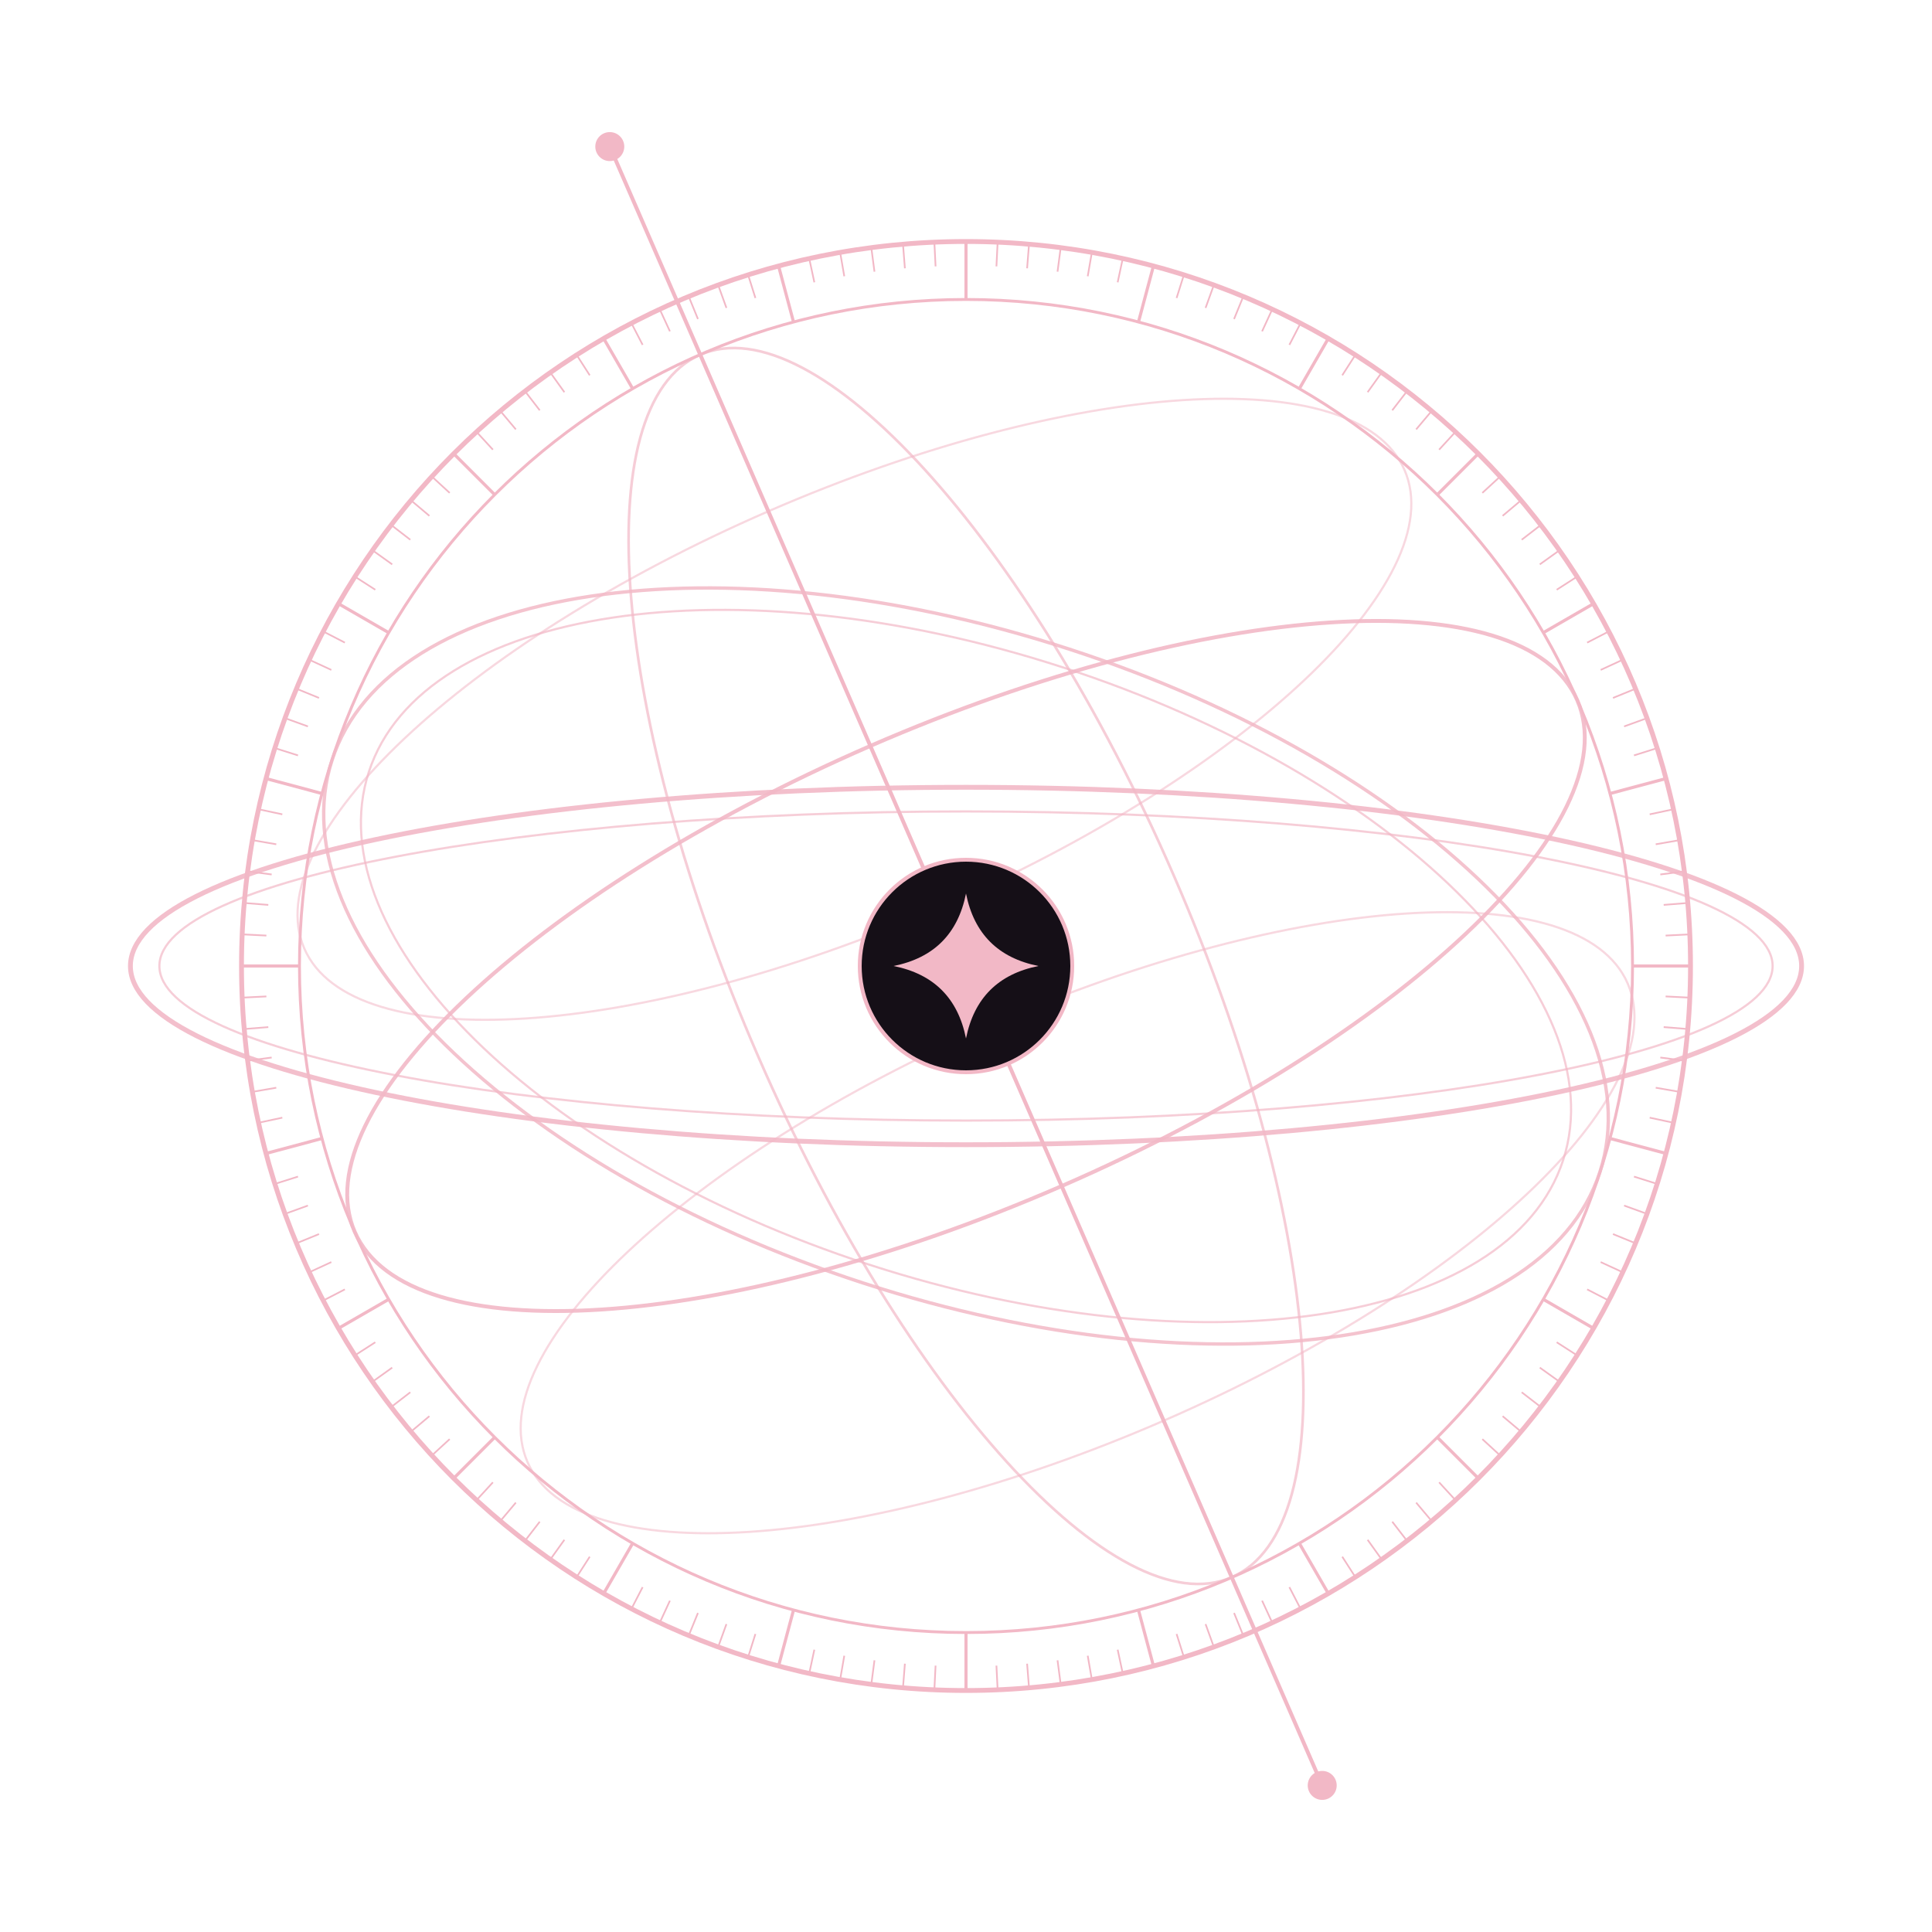
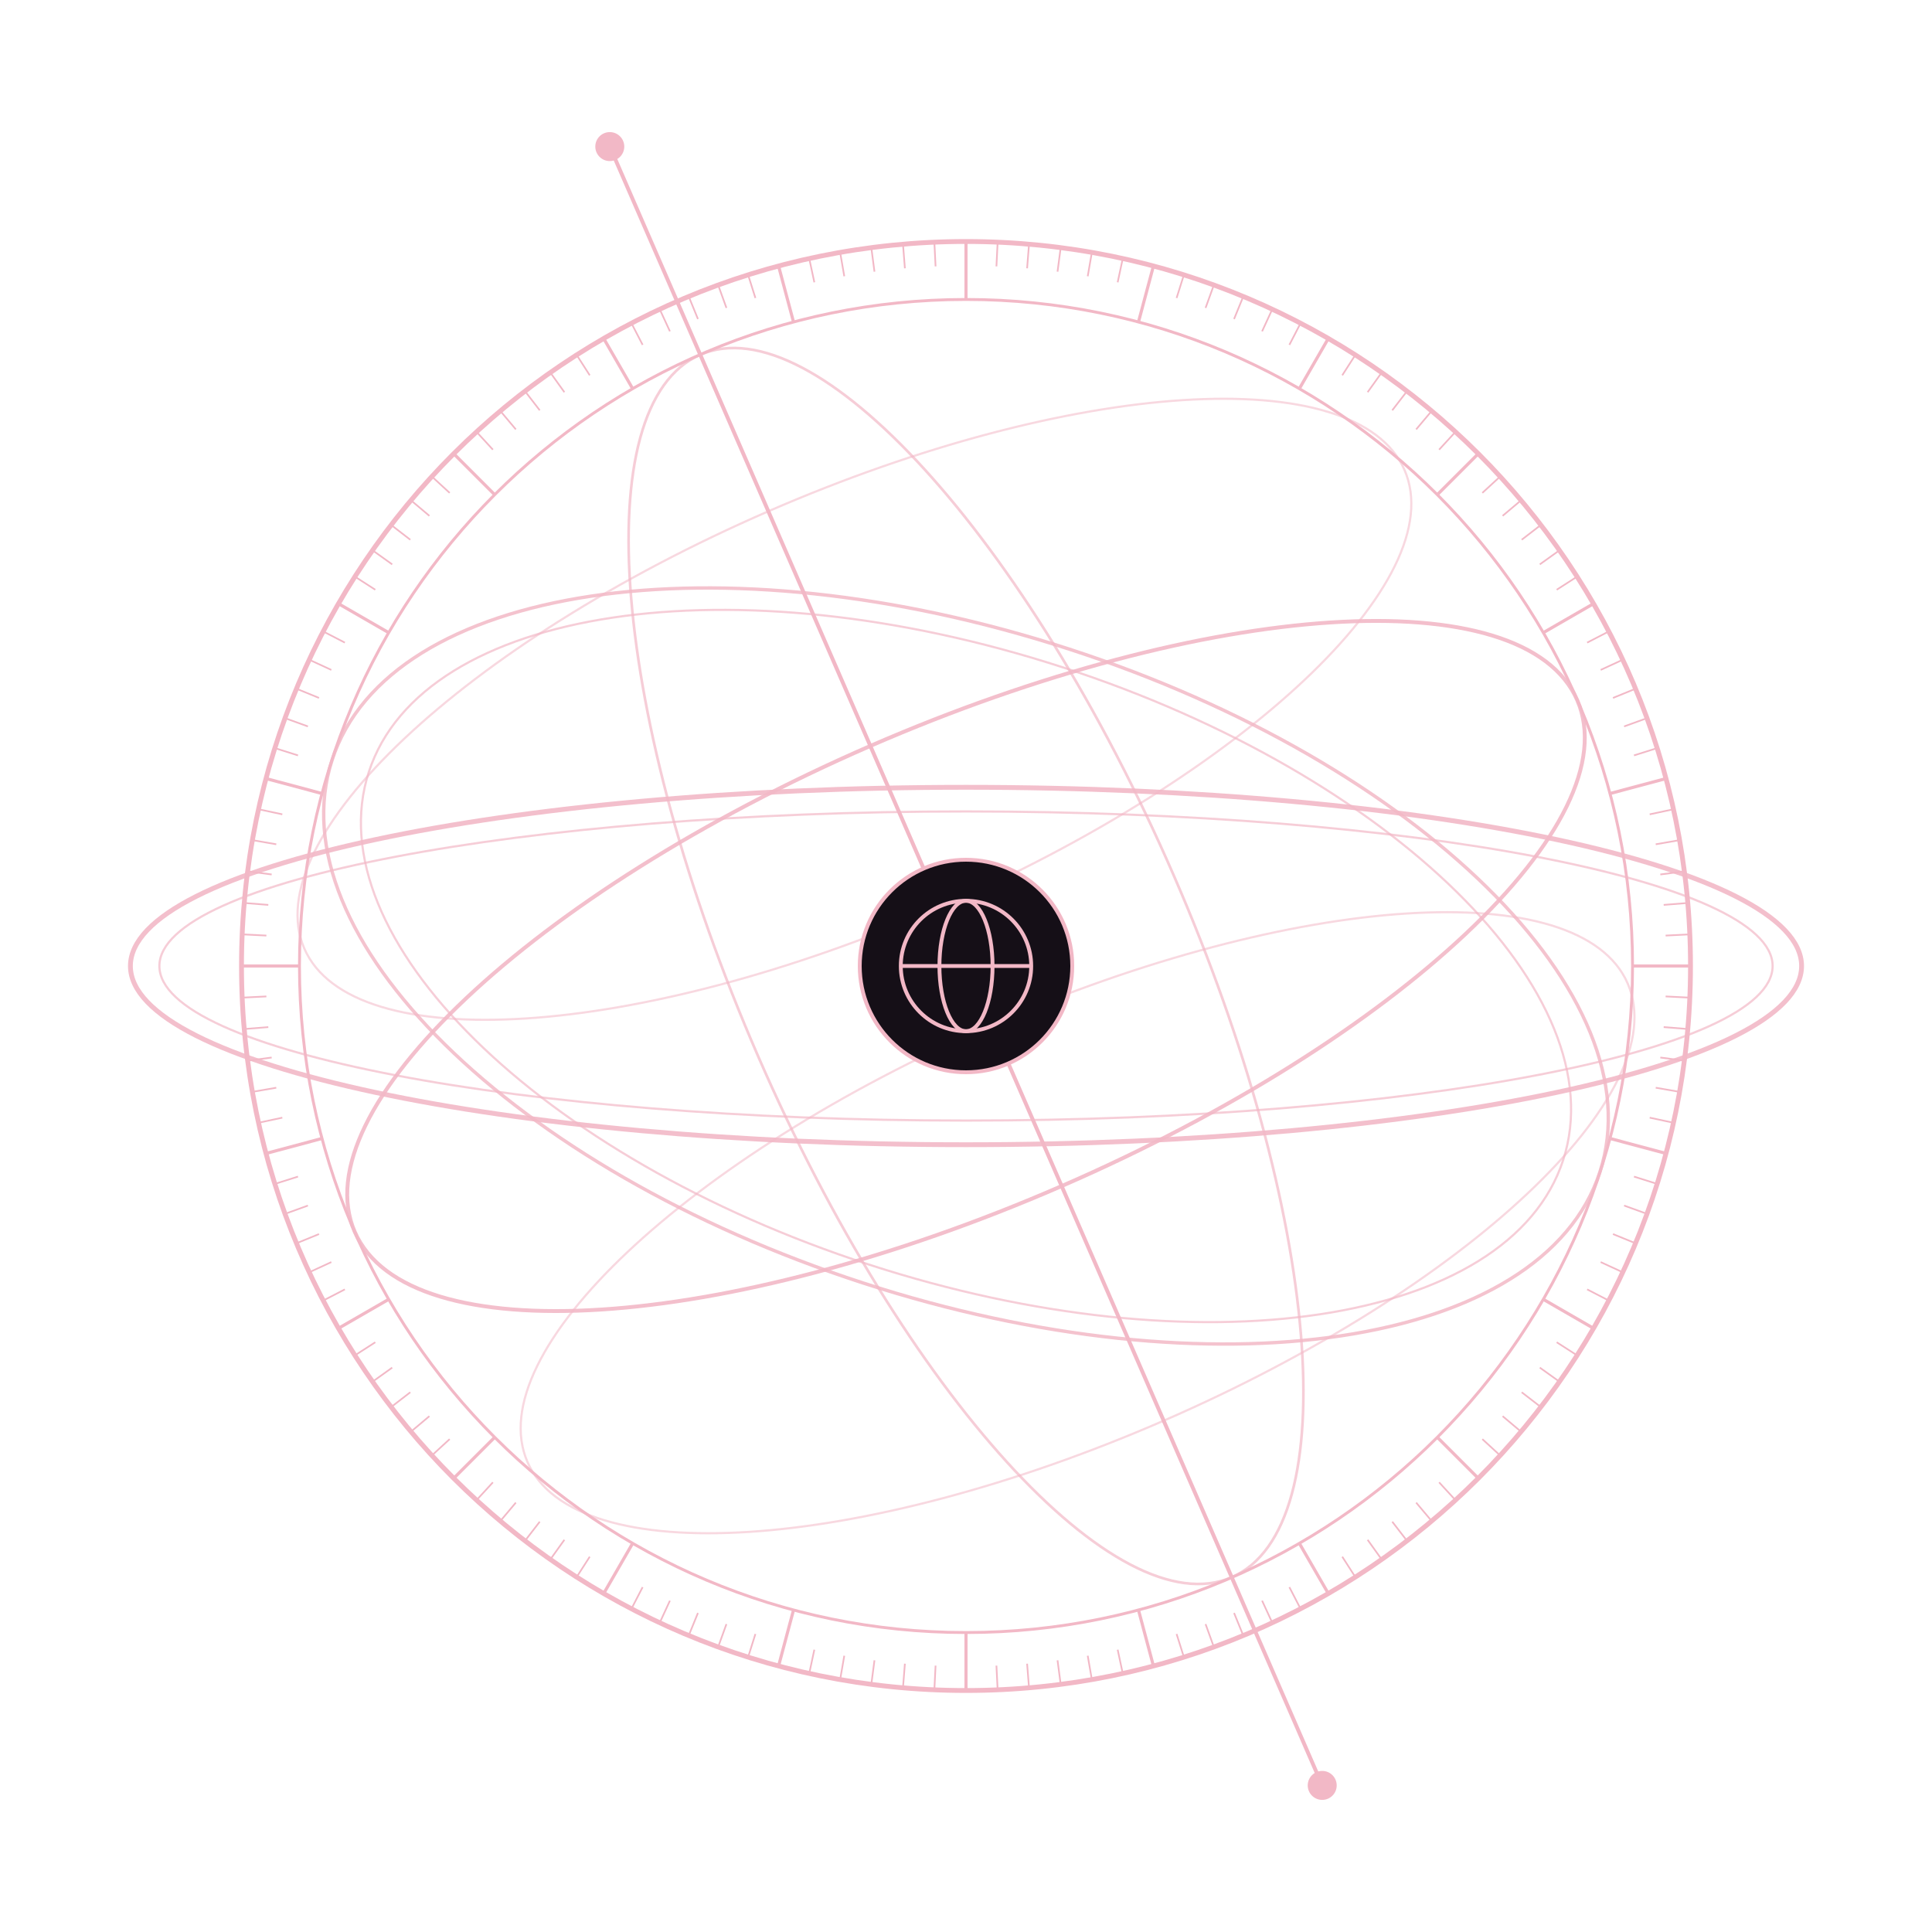
<svg xmlns="http://www.w3.org/2000/svg" viewBox="990 -138 800 800">
  <g fill="none" stroke="#f2b8c6">
    <circle cx="1390" cy="262" r="300" stroke-width="2" />
    <circle cx="1390" cy="262" r="276" stroke-width="1.2" />
    <line x1="1690" y1="262" x2="1666" y2="262" stroke-width="1.3" />
    <line x1="1689.7" y1="275.1" x2="1679.7" y2="274.6" stroke-width="0.7" />
    <line x1="1688.9" y1="288.1" x2="1678.9" y2="287.3" stroke-width="0.7" />
    <line x1="1687.4" y1="301.2" x2="1677.5" y2="299.9" stroke-width="0.7" />
    <line x1="1685.4" y1="314.1" x2="1675.6" y2="312.4" stroke-width="0.7" />
    <line x1="1682.9" y1="326.9" x2="1673.1" y2="324.8" stroke-width="0.7" />
    <line x1="1679.8" y1="339.6" x2="1656.6" y2="333.4" stroke-width="1.3" />
    <line x1="1676.1" y1="352.2" x2="1666.6" y2="349.2" stroke-width="0.7" />
    <line x1="1671.9" y1="364.6" x2="1662.5" y2="361.2" stroke-width="0.7" />
    <line x1="1667.2" y1="376.8" x2="1657.9" y2="373" stroke-width="0.7" />
    <line x1="1661.9" y1="388.8" x2="1652.8" y2="384.6" stroke-width="0.7" />
    <line x1="1656.1" y1="400.5" x2="1647.2" y2="395.9" stroke-width="0.7" />
    <line x1="1649.8" y1="412" x2="1629" y2="400" stroke-width="1.3" />
    <line x1="1643" y1="423.2" x2="1634.6" y2="417.8" stroke-width="0.7" />
    <line x1="1635.7" y1="434.1" x2="1627.6" y2="428.3" stroke-width="0.7" />
    <line x1="1628" y1="444.6" x2="1620.1" y2="438.5" stroke-width="0.7" />
    <line x1="1619.8" y1="454.8" x2="1612.2" y2="448.4" stroke-width="0.7" />
    <line x1="1611.2" y1="464.7" x2="1603.8" y2="457.9" stroke-width="0.7" />
    <line x1="1602.1" y1="474.1" x2="1585.2" y2="457.2" stroke-width="1.3" />
    <line x1="1592.7" y1="483.2" x2="1585.9" y2="475.8" stroke-width="0.7" />
    <line x1="1582.8" y1="491.8" x2="1576.4" y2="484.2" stroke-width="0.7" />
    <line x1="1572.6" y1="500" x2="1566.5" y2="492.1" stroke-width="0.7" />
    <line x1="1562.1" y1="507.7" x2="1556.3" y2="499.6" stroke-width="0.7" />
    <line x1="1551.2" y1="515" x2="1545.8" y2="506.6" stroke-width="0.7" />
    <line x1="1540" y1="521.8" x2="1528" y2="501" stroke-width="1.3" />
    <line x1="1528.5" y1="528.1" x2="1523.9" y2="519.2" stroke-width="0.7" />
    <line x1="1516.8" y1="533.9" x2="1512.6" y2="524.8" stroke-width="0.7" />
    <line x1="1504.8" y1="539.2" x2="1501" y2="529.9" stroke-width="0.7" />
    <line x1="1492.6" y1="543.9" x2="1489.2" y2="534.5" stroke-width="0.7" />
    <line x1="1480.2" y1="548.1" x2="1477.2" y2="538.6" stroke-width="0.7" />
    <line x1="1467.6" y1="551.8" x2="1461.4" y2="528.6" stroke-width="1.3" />
    <line x1="1454.9" y1="554.9" x2="1452.8" y2="545.1" stroke-width="0.7" />
    <line x1="1442.1" y1="557.4" x2="1440.4" y2="547.6" stroke-width="0.7" />
    <line x1="1429.2" y1="559.4" x2="1427.9" y2="549.5" stroke-width="0.7" />
    <line x1="1416.1" y1="560.9" x2="1415.3" y2="550.9" stroke-width="0.7" />
    <line x1="1403.1" y1="561.7" x2="1402.6" y2="551.7" stroke-width="0.7" />
    <line x1="1390" y1="562" x2="1390" y2="538" stroke-width="1.3" />
    <line x1="1376.9" y1="561.7" x2="1377.4" y2="551.7" stroke-width="0.7" />
    <line x1="1363.9" y1="560.9" x2="1364.7" y2="550.9" stroke-width="0.7" />
    <line x1="1350.8" y1="559.4" x2="1352.1" y2="549.5" stroke-width="0.7" />
    <line x1="1337.9" y1="557.4" x2="1339.6" y2="547.6" stroke-width="0.7" />
    <line x1="1325.1" y1="554.9" x2="1327.2" y2="545.1" stroke-width="0.7" />
    <line x1="1312.4" y1="551.8" x2="1318.6" y2="528.6" stroke-width="1.3" />
    <line x1="1299.8" y1="548.1" x2="1302.8" y2="538.6" stroke-width="0.7" />
    <line x1="1287.4" y1="543.9" x2="1290.8" y2="534.5" stroke-width="0.7" />
    <line x1="1275.2" y1="539.2" x2="1279" y2="529.9" stroke-width="0.7" />
    <line x1="1263.2" y1="533.9" x2="1267.4" y2="524.8" stroke-width="0.7" />
    <line x1="1251.5" y1="528.1" x2="1256.1" y2="519.2" stroke-width="0.7" />
    <line x1="1240" y1="521.8" x2="1252" y2="501" stroke-width="1.3" />
    <line x1="1228.8" y1="515" x2="1234.2" y2="506.6" stroke-width="0.7" />
    <line x1="1217.9" y1="507.7" x2="1223.7" y2="499.6" stroke-width="0.7" />
    <line x1="1207.4" y1="500" x2="1213.5" y2="492.1" stroke-width="0.7" />
    <line x1="1197.2" y1="491.8" x2="1203.6" y2="484.2" stroke-width="0.7" />
    <line x1="1187.3" y1="483.2" x2="1194.1" y2="475.8" stroke-width="0.7" />
    <line x1="1177.9" y1="474.1" x2="1194.8" y2="457.2" stroke-width="1.3" />
    <line x1="1168.8" y1="464.7" x2="1176.2" y2="457.9" stroke-width="0.7" />
    <line x1="1160.2" y1="454.8" x2="1167.8" y2="448.4" stroke-width="0.7" />
    <line x1="1152" y1="444.6" x2="1159.9" y2="438.5" stroke-width="0.7" />
    <line x1="1144.3" y1="434.1" x2="1152.4" y2="428.3" stroke-width="0.7" />
    <line x1="1137" y1="423.2" x2="1145.4" y2="417.8" stroke-width="0.7" />
    <line x1="1130.2" y1="412" x2="1151" y2="400" stroke-width="1.3" />
    <line x1="1123.9" y1="400.5" x2="1132.8" y2="395.9" stroke-width="0.7" />
    <line x1="1118.1" y1="388.8" x2="1127.2" y2="384.6" stroke-width="0.7" />
    <line x1="1112.8" y1="376.8" x2="1122.1" y2="373" stroke-width="0.7" />
    <line x1="1108.1" y1="364.6" x2="1117.5" y2="361.2" stroke-width="0.7" />
    <line x1="1103.9" y1="352.2" x2="1113.4" y2="349.2" stroke-width="0.7" />
    <line x1="1100.2" y1="339.6" x2="1123.4" y2="333.4" stroke-width="1.3" />
    <line x1="1097.1" y1="326.9" x2="1106.9" y2="324.8" stroke-width="0.7" />
    <line x1="1094.6" y1="314.1" x2="1104.4" y2="312.4" stroke-width="0.7" />
    <line x1="1092.6" y1="301.2" x2="1102.5" y2="299.9" stroke-width="0.7" />
    <line x1="1091.1" y1="288.1" x2="1101.1" y2="287.3" stroke-width="0.7" />
    <line x1="1090.3" y1="275.1" x2="1100.3" y2="274.6" stroke-width="0.7" />
    <line x1="1090" y1="262" x2="1114" y2="262" stroke-width="1.3" />
    <line x1="1090.3" y1="248.9" x2="1100.3" y2="249.4" stroke-width="0.7" />
    <line x1="1091.1" y1="235.9" x2="1101.1" y2="236.7" stroke-width="0.7" />
    <line x1="1092.6" y1="222.8" x2="1102.5" y2="224.1" stroke-width="0.7" />
    <line x1="1094.6" y1="209.9" x2="1104.4" y2="211.6" stroke-width="0.7" />
    <line x1="1097.1" y1="197.1" x2="1106.9" y2="199.2" stroke-width="0.7" />
    <line x1="1100.2" y1="184.4" x2="1123.4" y2="190.6" stroke-width="1.3" />
    <line x1="1103.9" y1="171.8" x2="1113.4" y2="174.8" stroke-width="0.7" />
    <line x1="1108.1" y1="159.4" x2="1117.5" y2="162.8" stroke-width="0.7" />
    <line x1="1112.8" y1="147.2" x2="1122.1" y2="151" stroke-width="0.7" />
    <line x1="1118.1" y1="135.2" x2="1127.2" y2="139.4" stroke-width="0.7" />
    <line x1="1123.9" y1="123.5" x2="1132.8" y2="128.1" stroke-width="0.7" />
    <line x1="1130.2" y1="112" x2="1151" y2="124" stroke-width="1.3" />
    <line x1="1137" y1="100.8" x2="1145.4" y2="106.2" stroke-width="0.7" />
    <line x1="1144.3" y1="89.9" x2="1152.4" y2="95.7" stroke-width="0.7" />
    <line x1="1152" y1="79.4" x2="1159.9" y2="85.5" stroke-width="0.7" />
    <line x1="1160.2" y1="69.2" x2="1167.8" y2="75.6" stroke-width="0.7" />
    <line x1="1168.8" y1="59.3" x2="1176.2" y2="66.1" stroke-width="0.7" />
    <line x1="1177.9" y1="49.9" x2="1194.8" y2="66.8" stroke-width="1.3" />
    <line x1="1187.3" y1="40.8" x2="1194.1" y2="48.2" stroke-width="0.7" />
    <line x1="1197.2" y1="32.2" x2="1203.6" y2="39.8" stroke-width="0.7" />
    <line x1="1207.4" y1="24" x2="1213.5" y2="31.9" stroke-width="0.7" />
    <line x1="1217.9" y1="16.3" x2="1223.7" y2="24.4" stroke-width="0.7" />
    <line x1="1228.8" y1="9" x2="1234.2" y2="17.4" stroke-width="0.7" />
    <line x1="1240" y1="2.2" x2="1252" y2="23" stroke-width="1.3" />
    <line x1="1251.5" y1="-4.1" x2="1256.1" y2="4.8" stroke-width="0.7" />
    <line x1="1263.2" y1="-9.9" x2="1267.4" y2="-0.8" stroke-width="0.7" />
    <line x1="1275.2" y1="-15.2" x2="1279" y2="-5.9" stroke-width="0.7" />
    <line x1="1287.4" y1="-19.9" x2="1290.8" y2="-10.5" stroke-width="0.7" />
    <line x1="1299.8" y1="-24.1" x2="1302.8" y2="-14.6" stroke-width="0.7" />
    <line x1="1312.4" y1="-27.8" x2="1318.6" y2="-4.6" stroke-width="1.3" />
    <line x1="1325.1" y1="-30.9" x2="1327.2" y2="-21.1" stroke-width="0.7" />
    <line x1="1337.9" y1="-33.4" x2="1339.6" y2="-23.6" stroke-width="0.7" />
    <line x1="1350.8" y1="-35.4" x2="1352.1" y2="-25.5" stroke-width="0.7" />
    <line x1="1363.9" y1="-36.9" x2="1364.7" y2="-26.9" stroke-width="0.7" />
    <line x1="1376.9" y1="-37.7" x2="1377.4" y2="-27.7" stroke-width="0.7" />
    <line x1="1390" y1="-38" x2="1390" y2="-14" stroke-width="1.3" />
    <line x1="1403.1" y1="-37.7" x2="1402.6" y2="-27.7" stroke-width="0.7" />
    <line x1="1416.1" y1="-36.9" x2="1415.3" y2="-26.9" stroke-width="0.7" />
    <line x1="1429.2" y1="-35.4" x2="1427.9" y2="-25.5" stroke-width="0.7" />
    <line x1="1442.1" y1="-33.4" x2="1440.4" y2="-23.6" stroke-width="0.7" />
    <line x1="1454.9" y1="-30.9" x2="1452.8" y2="-21.1" stroke-width="0.7" />
    <line x1="1467.6" y1="-27.8" x2="1461.4" y2="-4.6" stroke-width="1.3" />
    <line x1="1480.2" y1="-24.1" x2="1477.2" y2="-14.6" stroke-width="0.7" />
    <line x1="1492.6" y1="-19.9" x2="1489.2" y2="-10.5" stroke-width="0.7" />
    <line x1="1504.8" y1="-15.2" x2="1501" y2="-5.9" stroke-width="0.7" />
    <line x1="1516.8" y1="-9.9" x2="1512.6" y2="-0.8" stroke-width="0.7" />
    <line x1="1528.5" y1="-4.1" x2="1523.9" y2="4.8" stroke-width="0.7" />
    <line x1="1540" y1="2.2" x2="1528" y2="23" stroke-width="1.3" />
    <line x1="1551.2" y1="9" x2="1545.8" y2="17.4" stroke-width="0.7" />
    <line x1="1562.1" y1="16.3" x2="1556.3" y2="24.4" stroke-width="0.7" />
    <line x1="1572.6" y1="24" x2="1566.5" y2="31.9" stroke-width="0.7" />
    <line x1="1582.8" y1="32.2" x2="1576.4" y2="39.8" stroke-width="0.7" />
    <line x1="1592.7" y1="40.8" x2="1585.9" y2="48.2" stroke-width="0.7" />
    <line x1="1602.1" y1="49.9" x2="1585.2" y2="66.8" stroke-width="1.3" />
    <line x1="1611.2" y1="59.3" x2="1603.8" y2="66.1" stroke-width="0.7" />
    <line x1="1619.8" y1="69.2" x2="1612.2" y2="75.6" stroke-width="0.7" />
    <line x1="1628" y1="79.4" x2="1620.1" y2="85.5" stroke-width="0.7" />
    <line x1="1635.7" y1="89.9" x2="1627.6" y2="95.7" stroke-width="0.7" />
    <line x1="1643" y1="100.8" x2="1634.6" y2="106.2" stroke-width="0.7" />
    <line x1="1649.8" y1="112" x2="1629" y2="124" stroke-width="1.3" />
    <line x1="1656.1" y1="123.5" x2="1647.2" y2="128.1" stroke-width="0.7" />
    <line x1="1661.9" y1="135.2" x2="1652.8" y2="139.4" stroke-width="0.7" />
    <line x1="1667.2" y1="147.2" x2="1657.9" y2="151" stroke-width="0.7" />
    <line x1="1671.9" y1="159.4" x2="1662.5" y2="162.8" stroke-width="0.7" />
    <line x1="1676.1" y1="171.8" x2="1666.6" y2="174.8" stroke-width="0.7" />
    <line x1="1679.8" y1="184.4" x2="1656.6" y2="190.6" stroke-width="1.3" />
    <line x1="1682.9" y1="197.1" x2="1673.1" y2="199.2" stroke-width="0.7" />
    <line x1="1685.4" y1="209.9" x2="1675.6" y2="211.6" stroke-width="0.7" />
    <line x1="1687.4" y1="222.8" x2="1677.5" y2="224.1" stroke-width="0.7" />
    <line x1="1688.9" y1="235.9" x2="1678.9" y2="236.7" stroke-width="0.7" />
    <line x1="1689.7" y1="248.9" x2="1679.7" y2="249.4" stroke-width="0.7" />
    <ellipse cx="1390" cy="262" rx="346" ry="74" transform="rotate(0 1390 262)" stroke-width="2" opacity="0.9" />
    <ellipse cx="1390" cy="262" rx="334" ry="64" transform="rotate(0 1390 262)" stroke-width="0.9" opacity="0.7" />
    <ellipse cx="1390" cy="262" rx="276" ry="99.36" transform="rotate(-23.5 1390 262)" stroke-width="1.6" opacity="0.9" />
    <ellipse cx="1390" cy="262" rx="276" ry="138" transform="rotate(18 1390 262)" stroke-width="1.4" opacity="0.85" />
    <ellipse cx="1390" cy="262" rx="260" ry="130" transform="rotate(18 1390 262)" stroke-width="0.9" opacity="0.7" />
    <ellipse cx="1343.8" cy="155.7" rx="248.4" ry="89.4" transform="rotate(-23.5 1343.8 155.7)" stroke-width=".9" opacity=".55" />
    <ellipse cx="1436.2" cy="368.3" rx="248.4" ry="89.4" transform="rotate(-23.5 1436.2 368.3)" stroke-width=".9" opacity=".55" />
    <ellipse cx="1390" cy="262" rx="93.84" ry="276" transform="rotate(-23.5 1390 262)" stroke-width="1.1" opacity="0.7" />
    <line x1="1537.5" y1="601.3" x2="1242.5" y2="-77.3" stroke-width="1.6" />
  </g>
  <circle cx="1242.5" cy="-77.3" r="6" fill="#f2b8c6" />
  <circle cx="1537.5" cy="601.3" r="6" fill="#f2b8c6" />
  <circle cx="1390" cy="262" r="44" fill="#150f17" stroke="#f2b8c6" stroke-width="1.6" />
-   <path d="M 1390 232 Q 1395 257 1420 262 Q 1395 267 1390 292 Q 1385 267 1360 262 Q 1385 257 1390 232 Z" fill="#f2b8c6" />
+   <g fill="none" stroke="#f2b8c6" stroke-width="1.6">
+     <circle cx="1390" cy="262" r="27" />
+     <ellipse cx="1390" cy="262" rx="11" ry="27" />
+     <line x1="1363" y1="262" x2="1417" y2="262" />
+   </g>
</svg>
